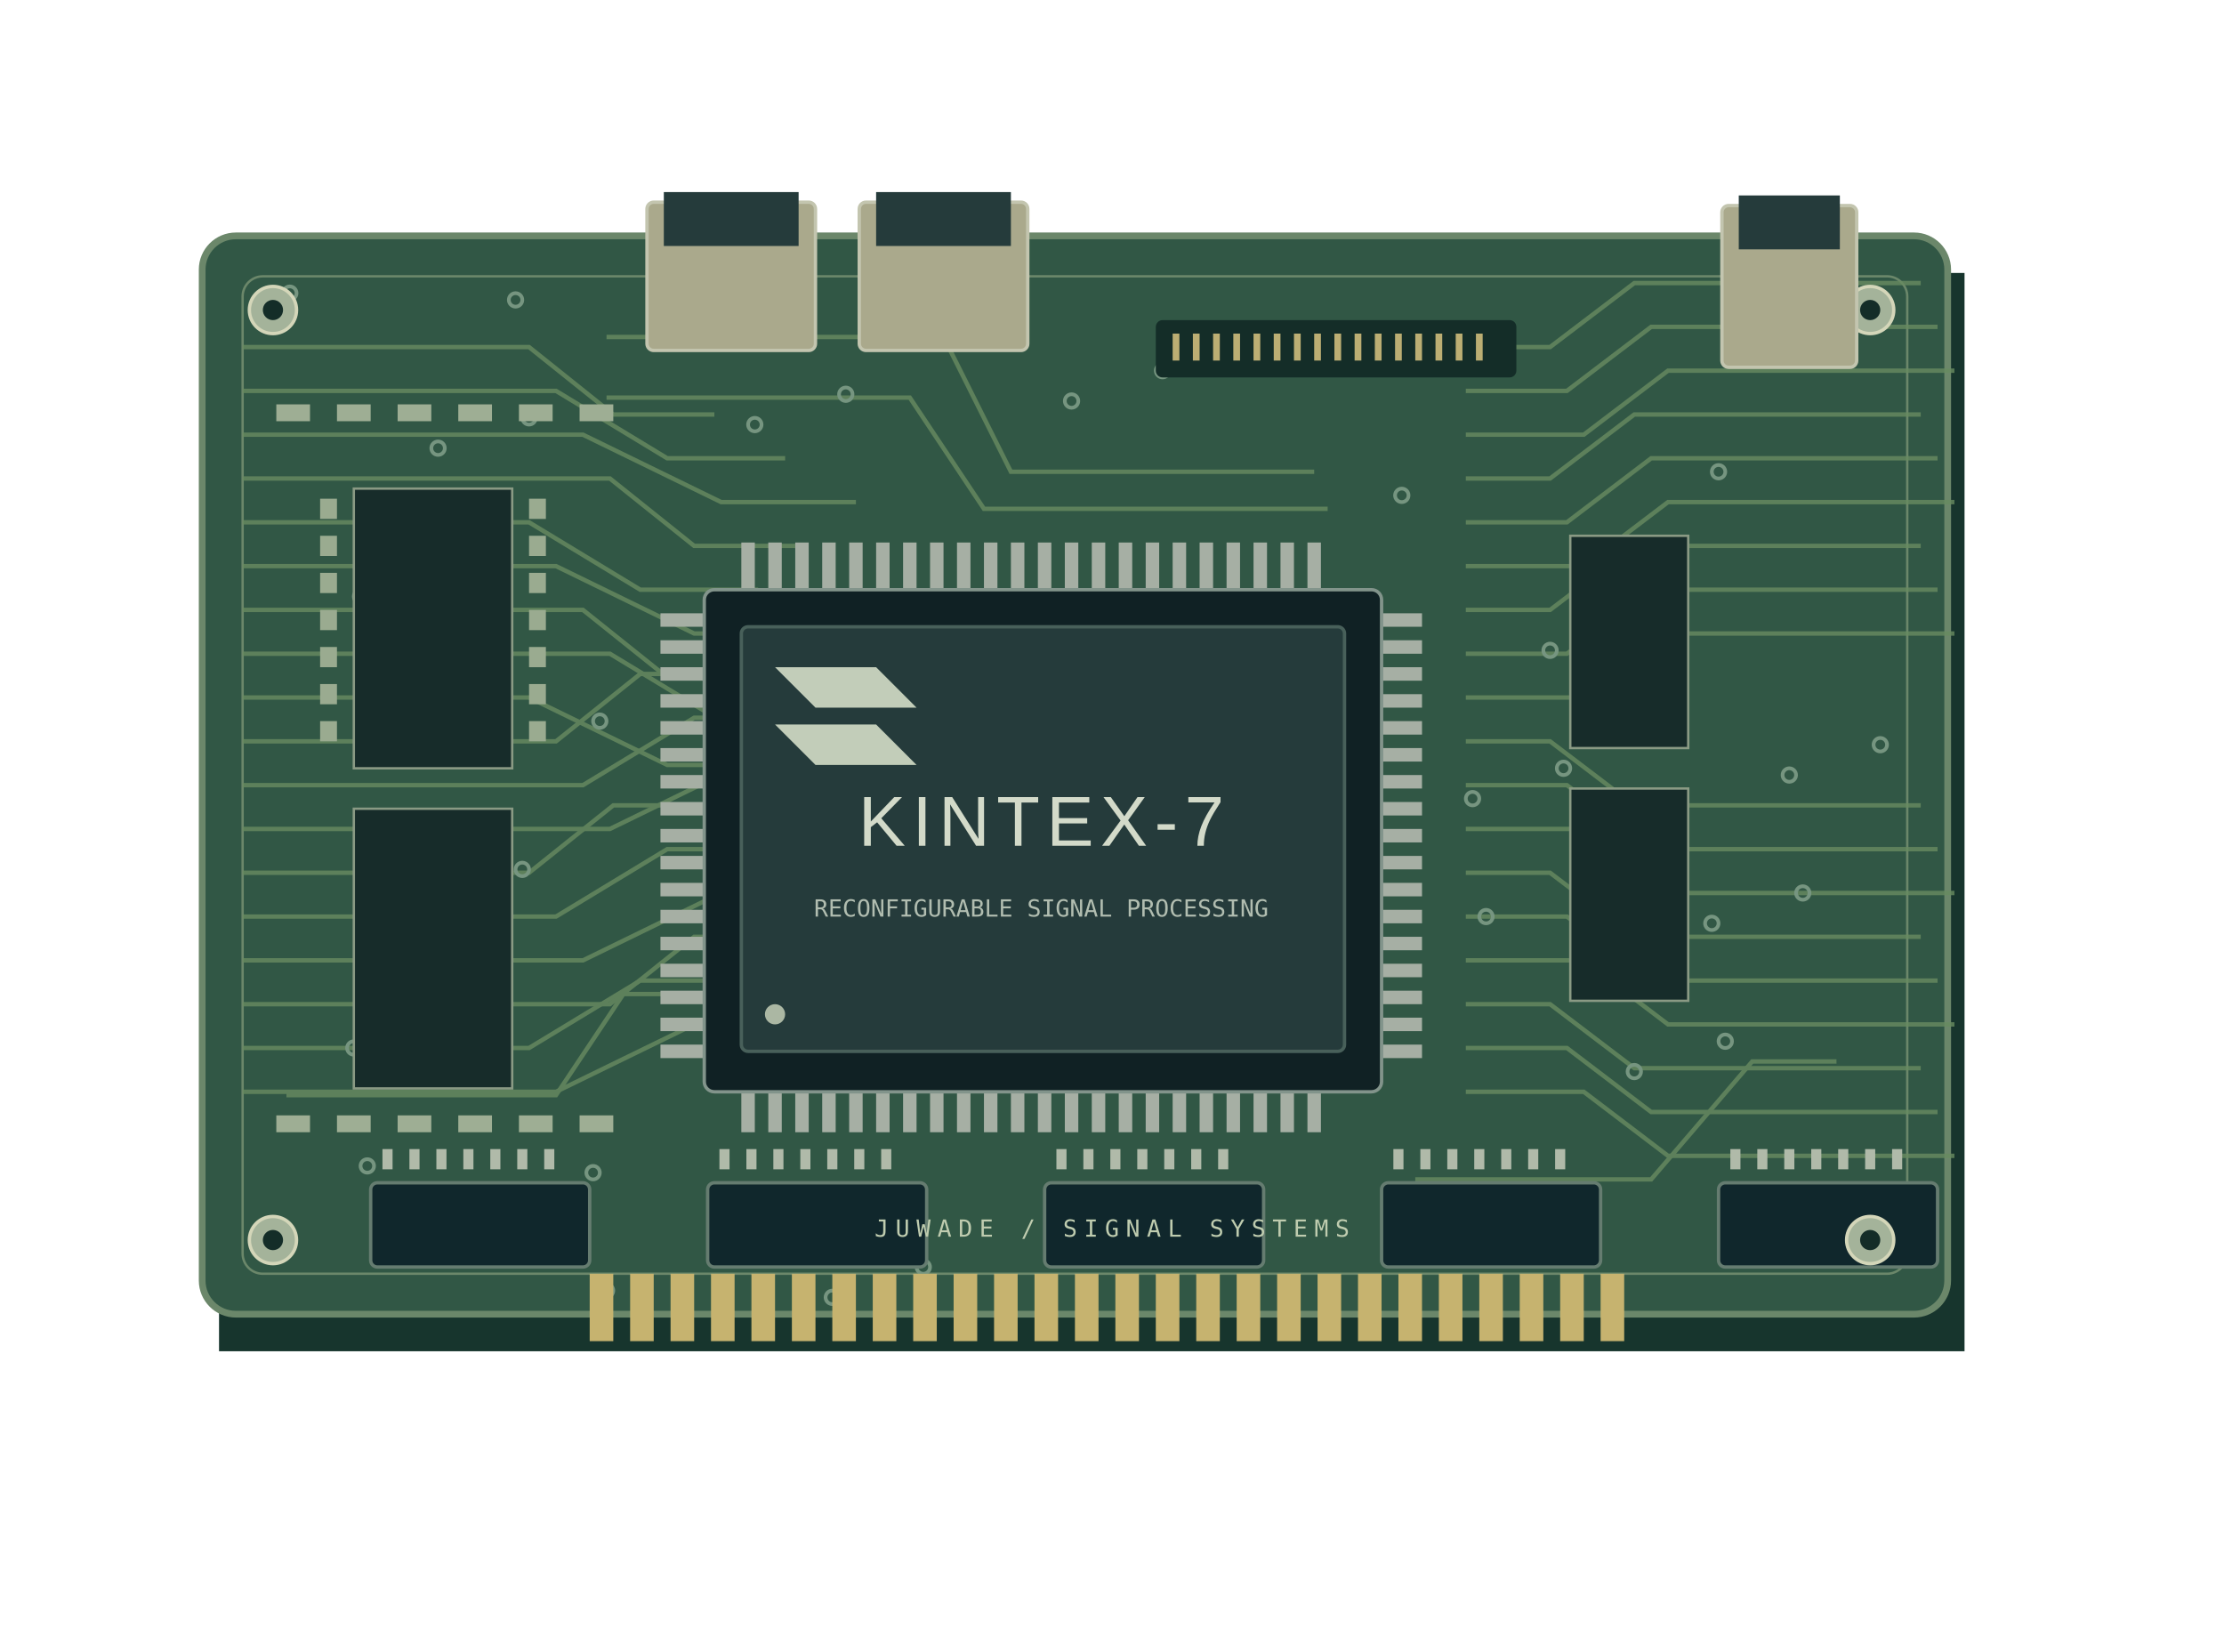
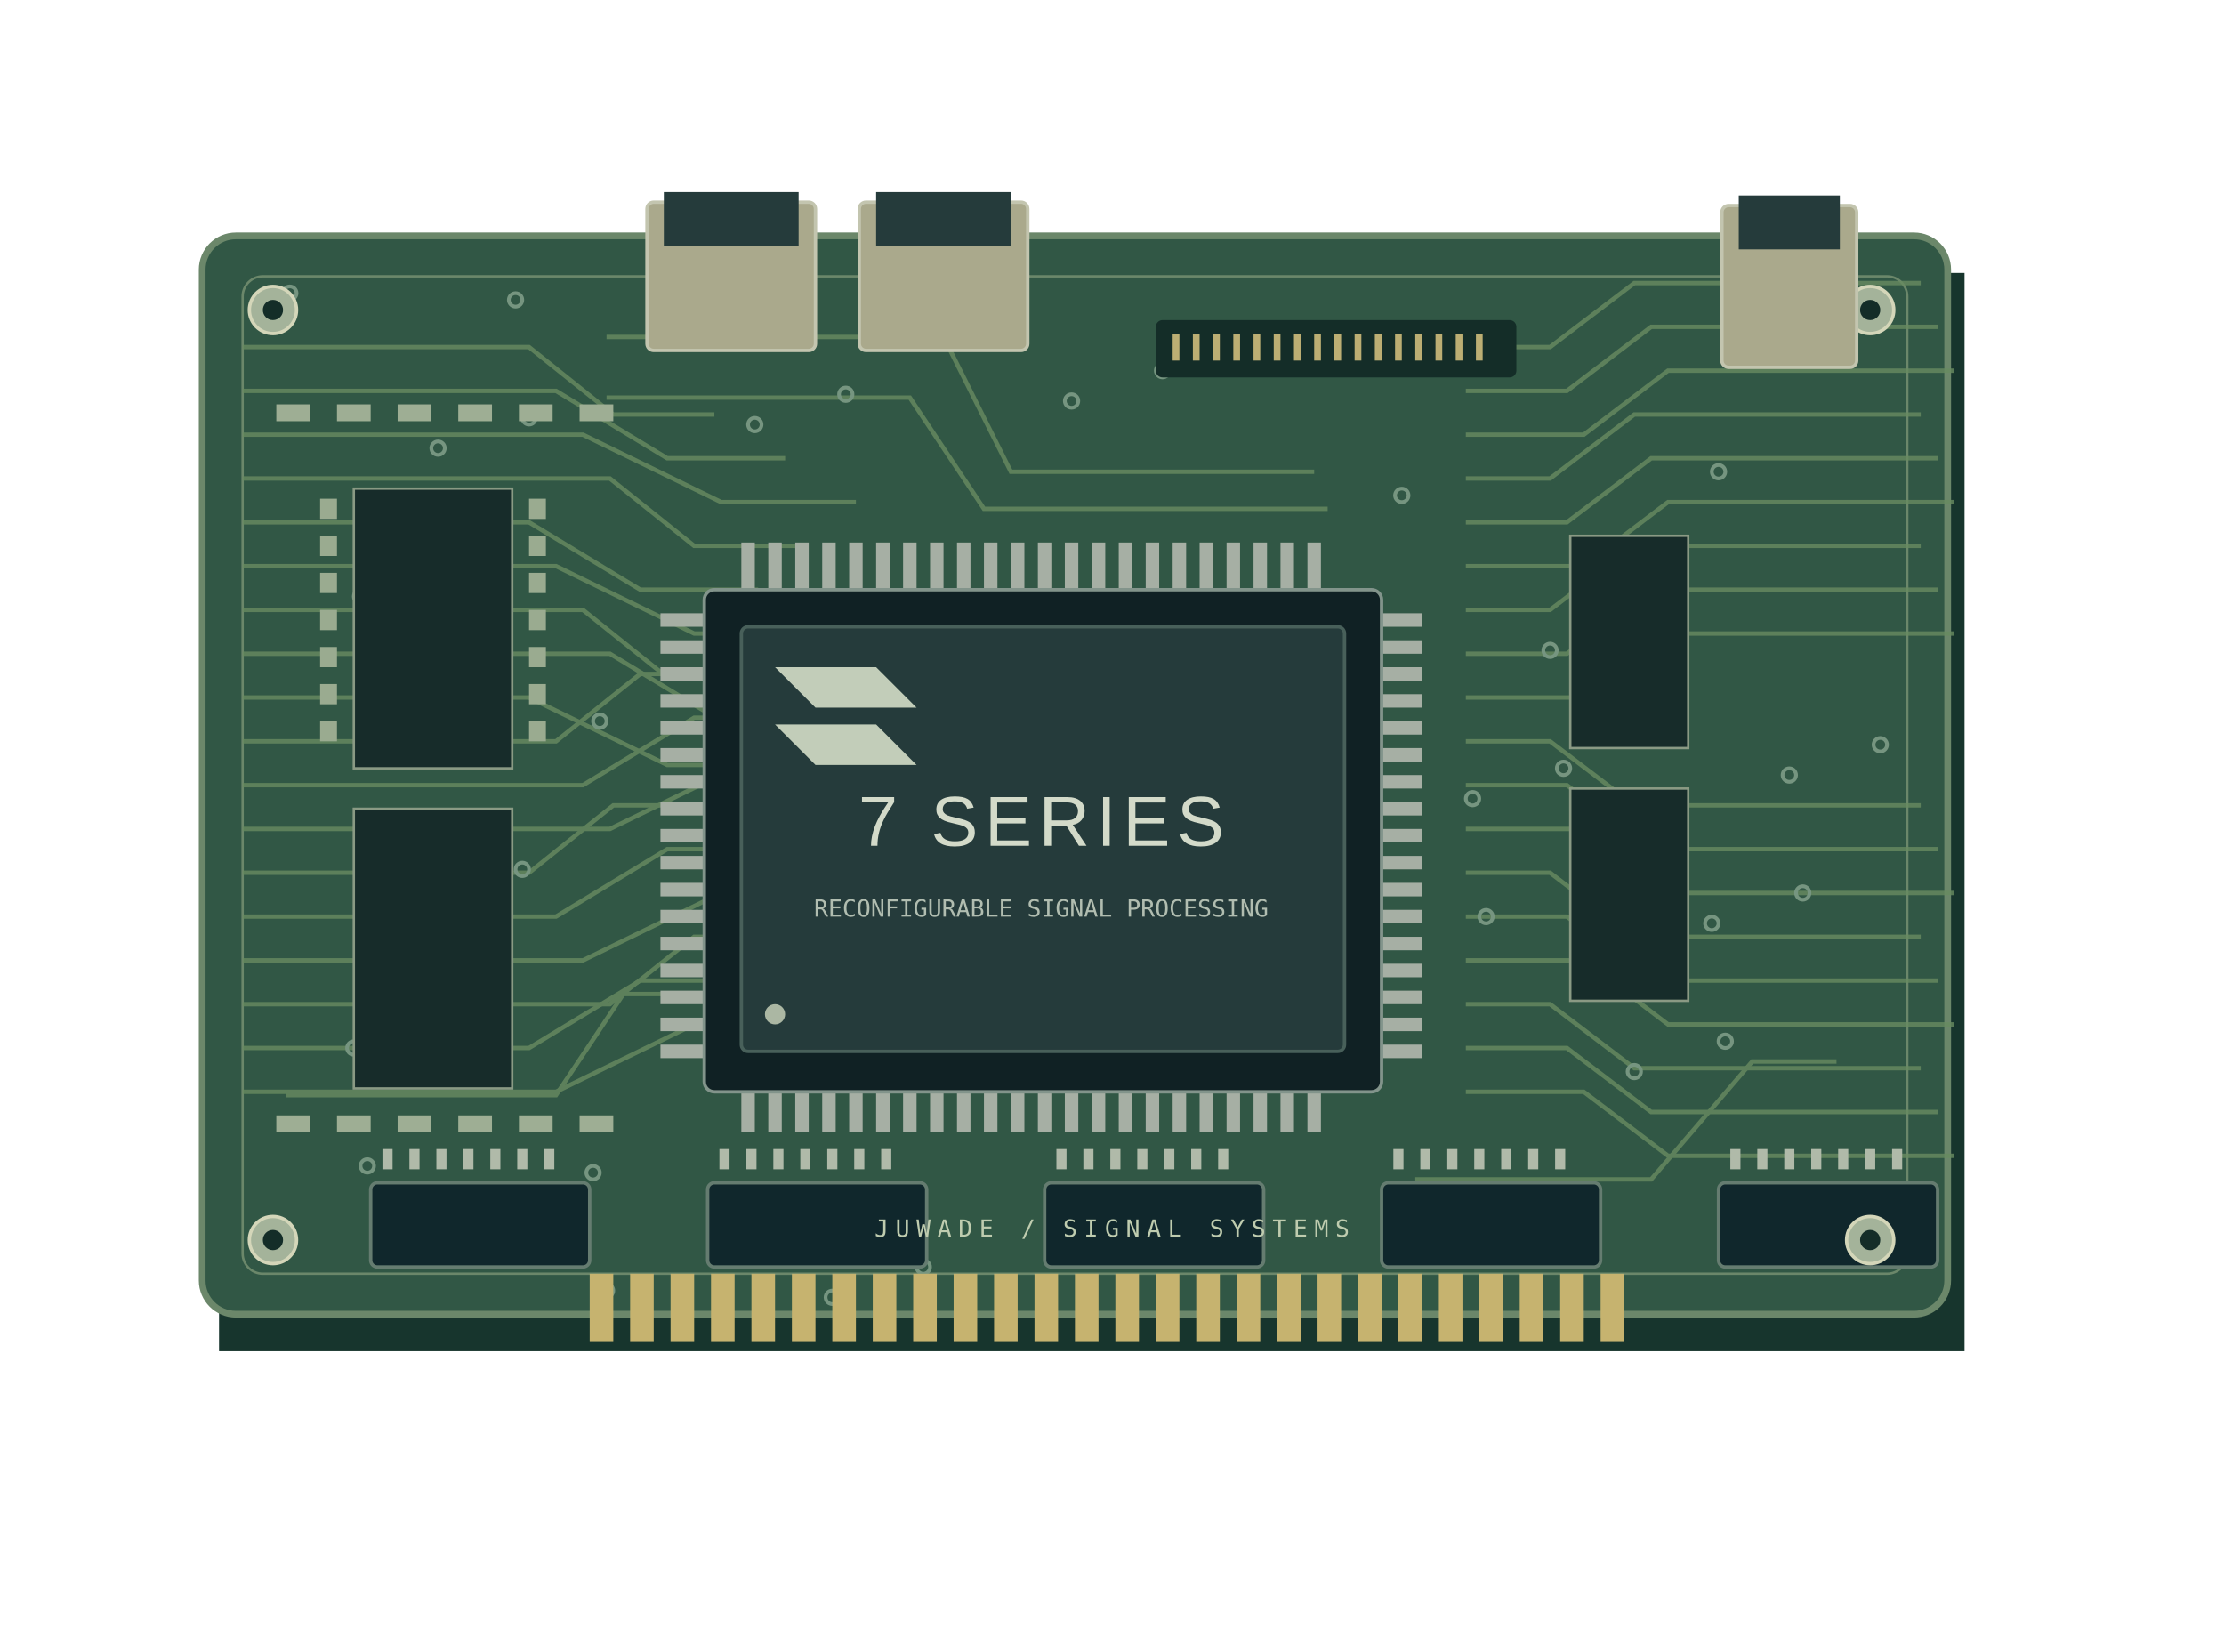
<svg xmlns="http://www.w3.org/2000/svg" viewBox="0 0 660 490">
  <path d="M65 81h518v320H65z" fill="#17352d" />
  <rect x="60" y="70" width="518" height="320" rx="10" fill="#315745" stroke="#6b876a" stroke-width="2" />
  <rect x="72" y="82" width="494" height="296" rx="6" fill="none" stroke="#6b876a" stroke-width=".7" />
  <g fill="none" stroke="#688b60" stroke-width="1.3" opacity=".8">
    <path d="M72 103h85l25 20h30" />
    <path d="M435 103h25l25 -19h85" />
    <path d="M72 116h93l33 20h35" />
    <path d="M435 116h30l25 -19h85" />
    <path d="M72 129h101l41 20h40" />
    <path d="M435 129h35l25 -19h85" />
    <path d="M72 142h109l25 20h30" />
    <path d="M435 142h25l25 -19h85" />
    <path d="M72 155h85l33 20h35" />
    <path d="M435 155h30l25 -19h85" />
    <path d="M72 168h93l41 20h40" />
    <path d="M435 168h35l25 -19h85" />
    <path d="M72 181h101l25 20h30" />
    <path d="M435 181h25l25 -19h85" />
    <path d="M72 194h109l33 20h35" />
    <path d="M435 194h30l25 -19h85" />
    <path d="M72 207h85l41 20h40" />
    <path d="M435 207h35l25 -19h85" />
    <path d="M72 220h93l25 -20h30" />
    <path d="M435 220h25l25 19h85" />
    <path d="M72 233h101l33 -20h35" />
    <path d="M435 233h30l25 19h85" />
    <path d="M72 246h109l41 -20h40" />
    <path d="M435 246h35l25 19h85" />
    <path d="M72 259h85l25 -20h30" />
    <path d="M435 259h25l25 19h85" />
    <path d="M72 272h93l33 -20h35" />
    <path d="M435 272h30l25 19h85" />
    <path d="M72 285h101l41 -20h40" />
    <path d="M435 285h35l25 19h85" />
    <path d="M72 298h109l25 -20h30" />
    <path d="M435 298h25l25 19h85" />
    <path d="M72 311h85l33 -20h35" />
    <path d="M435 311h30l25 19h85" />
    <path d="M72 324h93l41 -20h40" />
    <path d="M435 324h35l25 19h85" />
    <path d="M180 100h100l20 40h90M180 118h90l22 33h102M420 350h70l30-35h25M85 325h80l20-30h18" />
  </g>
  <circle cx="86" cy="87" r="2" fill="none" stroke="#769580" stroke-width="1.1" />
  <circle cx="157" cy="124" r="2" fill="none" stroke="#769580" stroke-width="1.1" />
  <circle cx="441" cy="272" r="2" fill="none" stroke="#769580" stroke-width="1.1" />
  <circle cx="512" cy="309" r="2" fill="none" stroke="#769580" stroke-width="1.1" />
  <circle cx="109" cy="346" r="2" fill="none" stroke="#769580" stroke-width="1.1" />
  <circle cx="180" cy="383" r="2" fill="none" stroke="#769580" stroke-width="1.1" />
  <circle cx="251" cy="117" r="2" fill="none" stroke="#769580" stroke-width="1.1" />
  <circle cx="464" cy="228" r="2" fill="none" stroke="#769580" stroke-width="1.1" />
  <circle cx="535" cy="265" r="2" fill="none" stroke="#769580" stroke-width="1.1" />
  <circle cx="132" cy="302" r="2" fill="none" stroke="#769580" stroke-width="1.1" />
  <circle cx="274" cy="376" r="2" fill="none" stroke="#769580" stroke-width="1.1" />
  <circle cx="345" cy="110" r="2" fill="none" stroke="#769580" stroke-width="1.1" />
  <circle cx="416" cy="147" r="2" fill="none" stroke="#769580" stroke-width="1.1" />
  <circle cx="487" cy="184" r="2" fill="none" stroke="#769580" stroke-width="1.1" />
  <circle cx="558" cy="221" r="2" fill="none" stroke="#769580" stroke-width="1.1" />
  <circle cx="155" cy="258" r="2" fill="none" stroke="#769580" stroke-width="1.1" />
  <circle cx="368" cy="369" r="2" fill="none" stroke="#769580" stroke-width="1.1" />
  <circle cx="439" cy="103" r="2" fill="none" stroke="#769580" stroke-width="1.1" />
  <circle cx="510" cy="140" r="2" fill="none" stroke="#769580" stroke-width="1.1" />
  <circle cx="107" cy="177" r="2" fill="none" stroke="#769580" stroke-width="1.1" />
  <circle cx="178" cy="214" r="2" fill="none" stroke="#769580" stroke-width="1.1" />
  <circle cx="462" cy="362" r="2" fill="none" stroke="#769580" stroke-width="1.1" />
  <circle cx="533" cy="96" r="2" fill="none" stroke="#769580" stroke-width="1.1" />
  <circle cx="130" cy="133" r="2" fill="none" stroke="#769580" stroke-width="1.1" />
  <circle cx="485" cy="318" r="2" fill="none" stroke="#769580" stroke-width="1.1" />
  <circle cx="556" cy="355" r="2" fill="none" stroke="#769580" stroke-width="1.1" />
  <circle cx="153" cy="89" r="2" fill="none" stroke="#769580" stroke-width="1.1" />
  <circle cx="224" cy="126" r="2" fill="none" stroke="#769580" stroke-width="1.1" />
  <circle cx="437" cy="237" r="2" fill="none" stroke="#769580" stroke-width="1.1" />
  <circle cx="508" cy="274" r="2" fill="none" stroke="#769580" stroke-width="1.1" />
  <circle cx="105" cy="311" r="2" fill="none" stroke="#769580" stroke-width="1.1" />
  <circle cx="176" cy="348" r="2" fill="none" stroke="#769580" stroke-width="1.1" />
  <circle cx="247" cy="385" r="2" fill="none" stroke="#769580" stroke-width="1.1" />
  <circle cx="318" cy="119" r="2" fill="none" stroke="#769580" stroke-width="1.1" />
  <circle cx="460" cy="193" r="2" fill="none" stroke="#769580" stroke-width="1.1" />
  <circle cx="531" cy="230" r="2" fill="none" stroke="#769580" stroke-width="1.1" />
  <circle cx="128" cy="267" r="2" fill="none" stroke="#769580" stroke-width="1.1" />
  <g>
    <rect x="110" y="351" width="65" height="25" rx="2" fill="#10272c" stroke="#657c70" />
    <path d="M115 347v-6m8 6v-6m8 6v-6m8 6v-6m8 6v-6m8 6v-6m8 6v-6" stroke="#b0baa9" stroke-width="3" />
    <rect x="210" y="351" width="65" height="25" rx="2" fill="#10272c" stroke="#657c70" />
    <path d="M215 347v-6m8 6v-6m8 6v-6m8 6v-6m8 6v-6m8 6v-6m8 6v-6" stroke="#b0baa9" stroke-width="3" />
    <rect x="310" y="351" width="65" height="25" rx="2" fill="#10272c" stroke="#657c70" />
    <path d="M315 347v-6m8 6v-6m8 6v-6m8 6v-6m8 6v-6m8 6v-6m8 6v-6" stroke="#b0baa9" stroke-width="3" />
    <rect x="410" y="351" width="65" height="25" rx="2" fill="#10272c" stroke="#657c70" />
    <path d="M415 347v-6m8 6v-6m8 6v-6m8 6v-6m8 6v-6m8 6v-6m8 6v-6" stroke="#b0baa9" stroke-width="3" />
    <rect x="510" y="351" width="65" height="25" rx="2" fill="#10272c" stroke="#657c70" />
    <path d="M515 347v-6m8 6v-6m8 6v-6m8 6v-6m8 6v-6m8 6v-6m8 6v-6" stroke="#b0baa9" stroke-width="3" />
  </g>
  <g fill="#a4b39a" stroke="#d4d6b9" stroke-width="1">
    <circle cx="81" cy="92" r="7" />
    <circle cx="555" cy="92" r="7" />
    <circle cx="81" cy="368" r="7" />
    <circle cx="555" cy="368" r="7" />
  </g>
  <g fill="#142d28">
    <circle cx="81" cy="92" r="3" />
    <circle cx="555" cy="92" r="3" />
    <circle cx="81" cy="368" r="3" />
    <circle cx="555" cy="368" r="3" />
  </g>
  <path d="M222 176v-15M222 321v15" stroke="#a6afa4" stroke-width="4" />
  <path d="M230 176v-15M230 321v15" stroke="#a6afa4" stroke-width="4" />
  <path d="M238 176v-15M238 321v15" stroke="#a6afa4" stroke-width="4" />
  <path d="M246 176v-15M246 321v15" stroke="#a6afa4" stroke-width="4" />
  <path d="M254 176v-15M254 321v15" stroke="#a6afa4" stroke-width="4" />
  <path d="M262 176v-15M262 321v15" stroke="#a6afa4" stroke-width="4" />
  <path d="M270 176v-15M270 321v15" stroke="#a6afa4" stroke-width="4" />
  <path d="M278 176v-15M278 321v15" stroke="#a6afa4" stroke-width="4" />
  <path d="M286 176v-15M286 321v15" stroke="#a6afa4" stroke-width="4" />
  <path d="M294 176v-15M294 321v15" stroke="#a6afa4" stroke-width="4" />
  <path d="M302 176v-15M302 321v15" stroke="#a6afa4" stroke-width="4" />
  <path d="M310 176v-15M310 321v15" stroke="#a6afa4" stroke-width="4" />
  <path d="M318 176v-15M318 321v15" stroke="#a6afa4" stroke-width="4" />
  <path d="M326 176v-15M326 321v15" stroke="#a6afa4" stroke-width="4" />
  <path d="M334 176v-15M334 321v15" stroke="#a6afa4" stroke-width="4" />
  <path d="M342 176v-15M342 321v15" stroke="#a6afa4" stroke-width="4" />
  <path d="M350 176v-15M350 321v15" stroke="#a6afa4" stroke-width="4" />
  <path d="M358 176v-15M358 321v15" stroke="#a6afa4" stroke-width="4" />
  <path d="M366 176v-15M366 321v15" stroke="#a6afa4" stroke-width="4" />
  <path d="M374 176v-15M374 321v15" stroke="#a6afa4" stroke-width="4" />
  <path d="M382 176v-15M382 321v15" stroke="#a6afa4" stroke-width="4" />
  <path d="M390 176v-15M390 321v15" stroke="#a6afa4" stroke-width="4" />
  <path d="M211 184h-15M407 184h15" stroke="#a6afa4" stroke-width="4" />
  <path d="M211 192h-15M407 192h15" stroke="#a6afa4" stroke-width="4" />
  <path d="M211 200h-15M407 200h15" stroke="#a6afa4" stroke-width="4" />
  <path d="M211 208h-15M407 208h15" stroke="#a6afa4" stroke-width="4" />
  <path d="M211 216h-15M407 216h15" stroke="#a6afa4" stroke-width="4" />
  <path d="M211 224h-15M407 224h15" stroke="#a6afa4" stroke-width="4" />
  <path d="M211 232h-15M407 232h15" stroke="#a6afa4" stroke-width="4" />
  <path d="M211 240h-15M407 240h15" stroke="#a6afa4" stroke-width="4" />
  <path d="M211 248h-15M407 248h15" stroke="#a6afa4" stroke-width="4" />
  <path d="M211 256h-15M407 256h15" stroke="#a6afa4" stroke-width="4" />
  <path d="M211 264h-15M407 264h15" stroke="#a6afa4" stroke-width="4" />
  <path d="M211 272h-15M407 272h15" stroke="#a6afa4" stroke-width="4" />
  <path d="M211 280h-15M407 280h15" stroke="#a6afa4" stroke-width="4" />
  <path d="M211 288h-15M407 288h15" stroke="#a6afa4" stroke-width="4" />
  <path d="M211 296h-15M407 296h15" stroke="#a6afa4" stroke-width="4" />
  <path d="M211 304h-15M407 304h15" stroke="#a6afa4" stroke-width="4" />
  <path d="M211 312h-15M407 312h15" stroke="#a6afa4" stroke-width="4" />
  <rect x="209" y="175" width="201" height="149" rx="3" fill="#102124" stroke="#82948b" />
  <rect x="220" y="186" width="179" height="126" rx="2" fill="#253b3b" stroke="#48605a" />
  <path d="M230 198h30l12 12h-30ZM230 215h30l12 12h-30Z" fill="#c2cdb9" />
-   <text x="309" y="251" text-anchor="middle" font-family="Arial,sans-serif" font-size="21" fill="#d3dac9" letter-spacing="2">KINTEX-7</text>
+   <text x="309" y="251" text-anchor="middle" font-family="Arial,sans-serif" font-size="21" fill="#d3dac9" letter-spacing="2">7 SERIES</text>
  <text x="309" y="272" text-anchor="middle" font-family="monospace" font-size="7" fill="#b1bdb0">RECONFIGURABLE SIGNAL PROCESSING</text>
  <circle cx="230" cy="301" r="3" fill="#abb7a3" />
  <g fill="#172c2a" stroke="#8a9a84" stroke-width=".7">
    <rect x="105" y="145" width="47" height="83" />
    <rect x="105" y="240" width="47" height="83" />
    <rect x="466" y="159" width="35" height="63" />
    <rect x="466" y="234" width="35" height="63" />
  </g>
  <g fill="#9aab90">
    <path d="M100 148h-5v6h5m0 5h-5v6h5m0 5h-5v6h5m0 5h-5v6h5m0 5h-5v6h5m0 5h-5v6h5m0 5h-5v6h5" />
    <path d="M157 148h5v6h-5m0 5h5v6h-5m0 5h5v6h-5m0 5h5v6h-5m0 5h5v6h-5m0 5h5v6h-5m0 5h5v6h-5" />
  </g>
  <g fill="#aaa98c" stroke="#c3c5af">
    <rect x="192" y="60" width="50" height="44" rx="2" />
    <rect x="255" y="60" width="50" height="44" rx="2" />
    <rect x="511" y="61" width="40" height="48" rx="2" />
  </g>
  <g fill="#253b3b">
    <rect x="197" y="57" width="40" height="16" />
    <rect x="260" y="57" width="40" height="16" />
    <rect x="516" y="58" width="30" height="16" />
  </g>
  <g fill="#c6b36f">
    <rect x="175" y="378" width="7" height="20" />
    <rect x="187" y="378" width="7" height="20" />
    <rect x="199" y="378" width="7" height="20" />
    <rect x="211" y="378" width="7" height="20" />
    <rect x="223" y="378" width="7" height="20" />
    <rect x="235" y="378" width="7" height="20" />
    <rect x="247" y="378" width="7" height="20" />
    <rect x="259" y="378" width="7" height="20" />
    <rect x="271" y="378" width="7" height="20" />
    <rect x="283" y="378" width="7" height="20" />
    <rect x="295" y="378" width="7" height="20" />
    <rect x="307" y="378" width="7" height="20" />
    <rect x="319" y="378" width="7" height="20" />
    <rect x="331" y="378" width="7" height="20" />
    <rect x="343" y="378" width="7" height="20" />
    <rect x="355" y="378" width="7" height="20" />
    <rect x="367" y="378" width="7" height="20" />
    <rect x="379" y="378" width="7" height="20" />
    <rect x="391" y="378" width="7" height="20" />
    <rect x="403" y="378" width="7" height="20" />
    <rect x="415" y="378" width="7" height="20" />
    <rect x="427" y="378" width="7" height="20" />
    <rect x="439" y="378" width="7" height="20" />
    <rect x="451" y="378" width="7" height="20" />
    <rect x="463" y="378" width="7" height="20" />
    <rect x="475" y="378" width="7" height="20" />
  </g>
  <rect x="343" y="95" width="107" height="17" rx="2" fill="#142d28" />
  <g fill="#bcae73">
    <rect x="348" y="99" width="2" height="8" />
    <rect x="354" y="99" width="2" height="8" />
    <rect x="360" y="99" width="2" height="8" />
    <rect x="366" y="99" width="2" height="8" />
    <rect x="372" y="99" width="2" height="8" />
    <rect x="378" y="99" width="2" height="8" />
    <rect x="384" y="99" width="2" height="8" />
    <rect x="390" y="99" width="2" height="8" />
    <rect x="396" y="99" width="2" height="8" />
    <rect x="402" y="99" width="2" height="8" />
    <rect x="408" y="99" width="2" height="8" />
    <rect x="414" y="99" width="2" height="8" />
    <rect x="420" y="99" width="2" height="8" />
    <rect x="426" y="99" width="2" height="8" />
    <rect x="432" y="99" width="2" height="8" />
    <rect x="438" y="99" width="2" height="8" />
  </g>
  <g fill="#9eae94">
    <rect x="82" y="120" width="10" height="5" />
    <rect x="100" y="120" width="10" height="5" />
    <rect x="118" y="120" width="10" height="5" />
    <rect x="136" y="120" width="10" height="5" />
    <rect x="154" y="120" width="10" height="5" />
    <rect x="172" y="120" width="10" height="5" />
    <rect x="82" y="331" width="10" height="5" />
    <rect x="100" y="331" width="10" height="5" />
    <rect x="118" y="331" width="10" height="5" />
    <rect x="136" y="331" width="10" height="5" />
    <rect x="154" y="331" width="10" height="5" />
    <rect x="172" y="331" width="10" height="5" />
  </g>
  <text x="330" y="367" text-anchor="middle" fill="#bfccaf" font-family="monospace" font-size="7" letter-spacing="2">JUWADE / SIGNAL SYSTEMS</text>
</svg>
